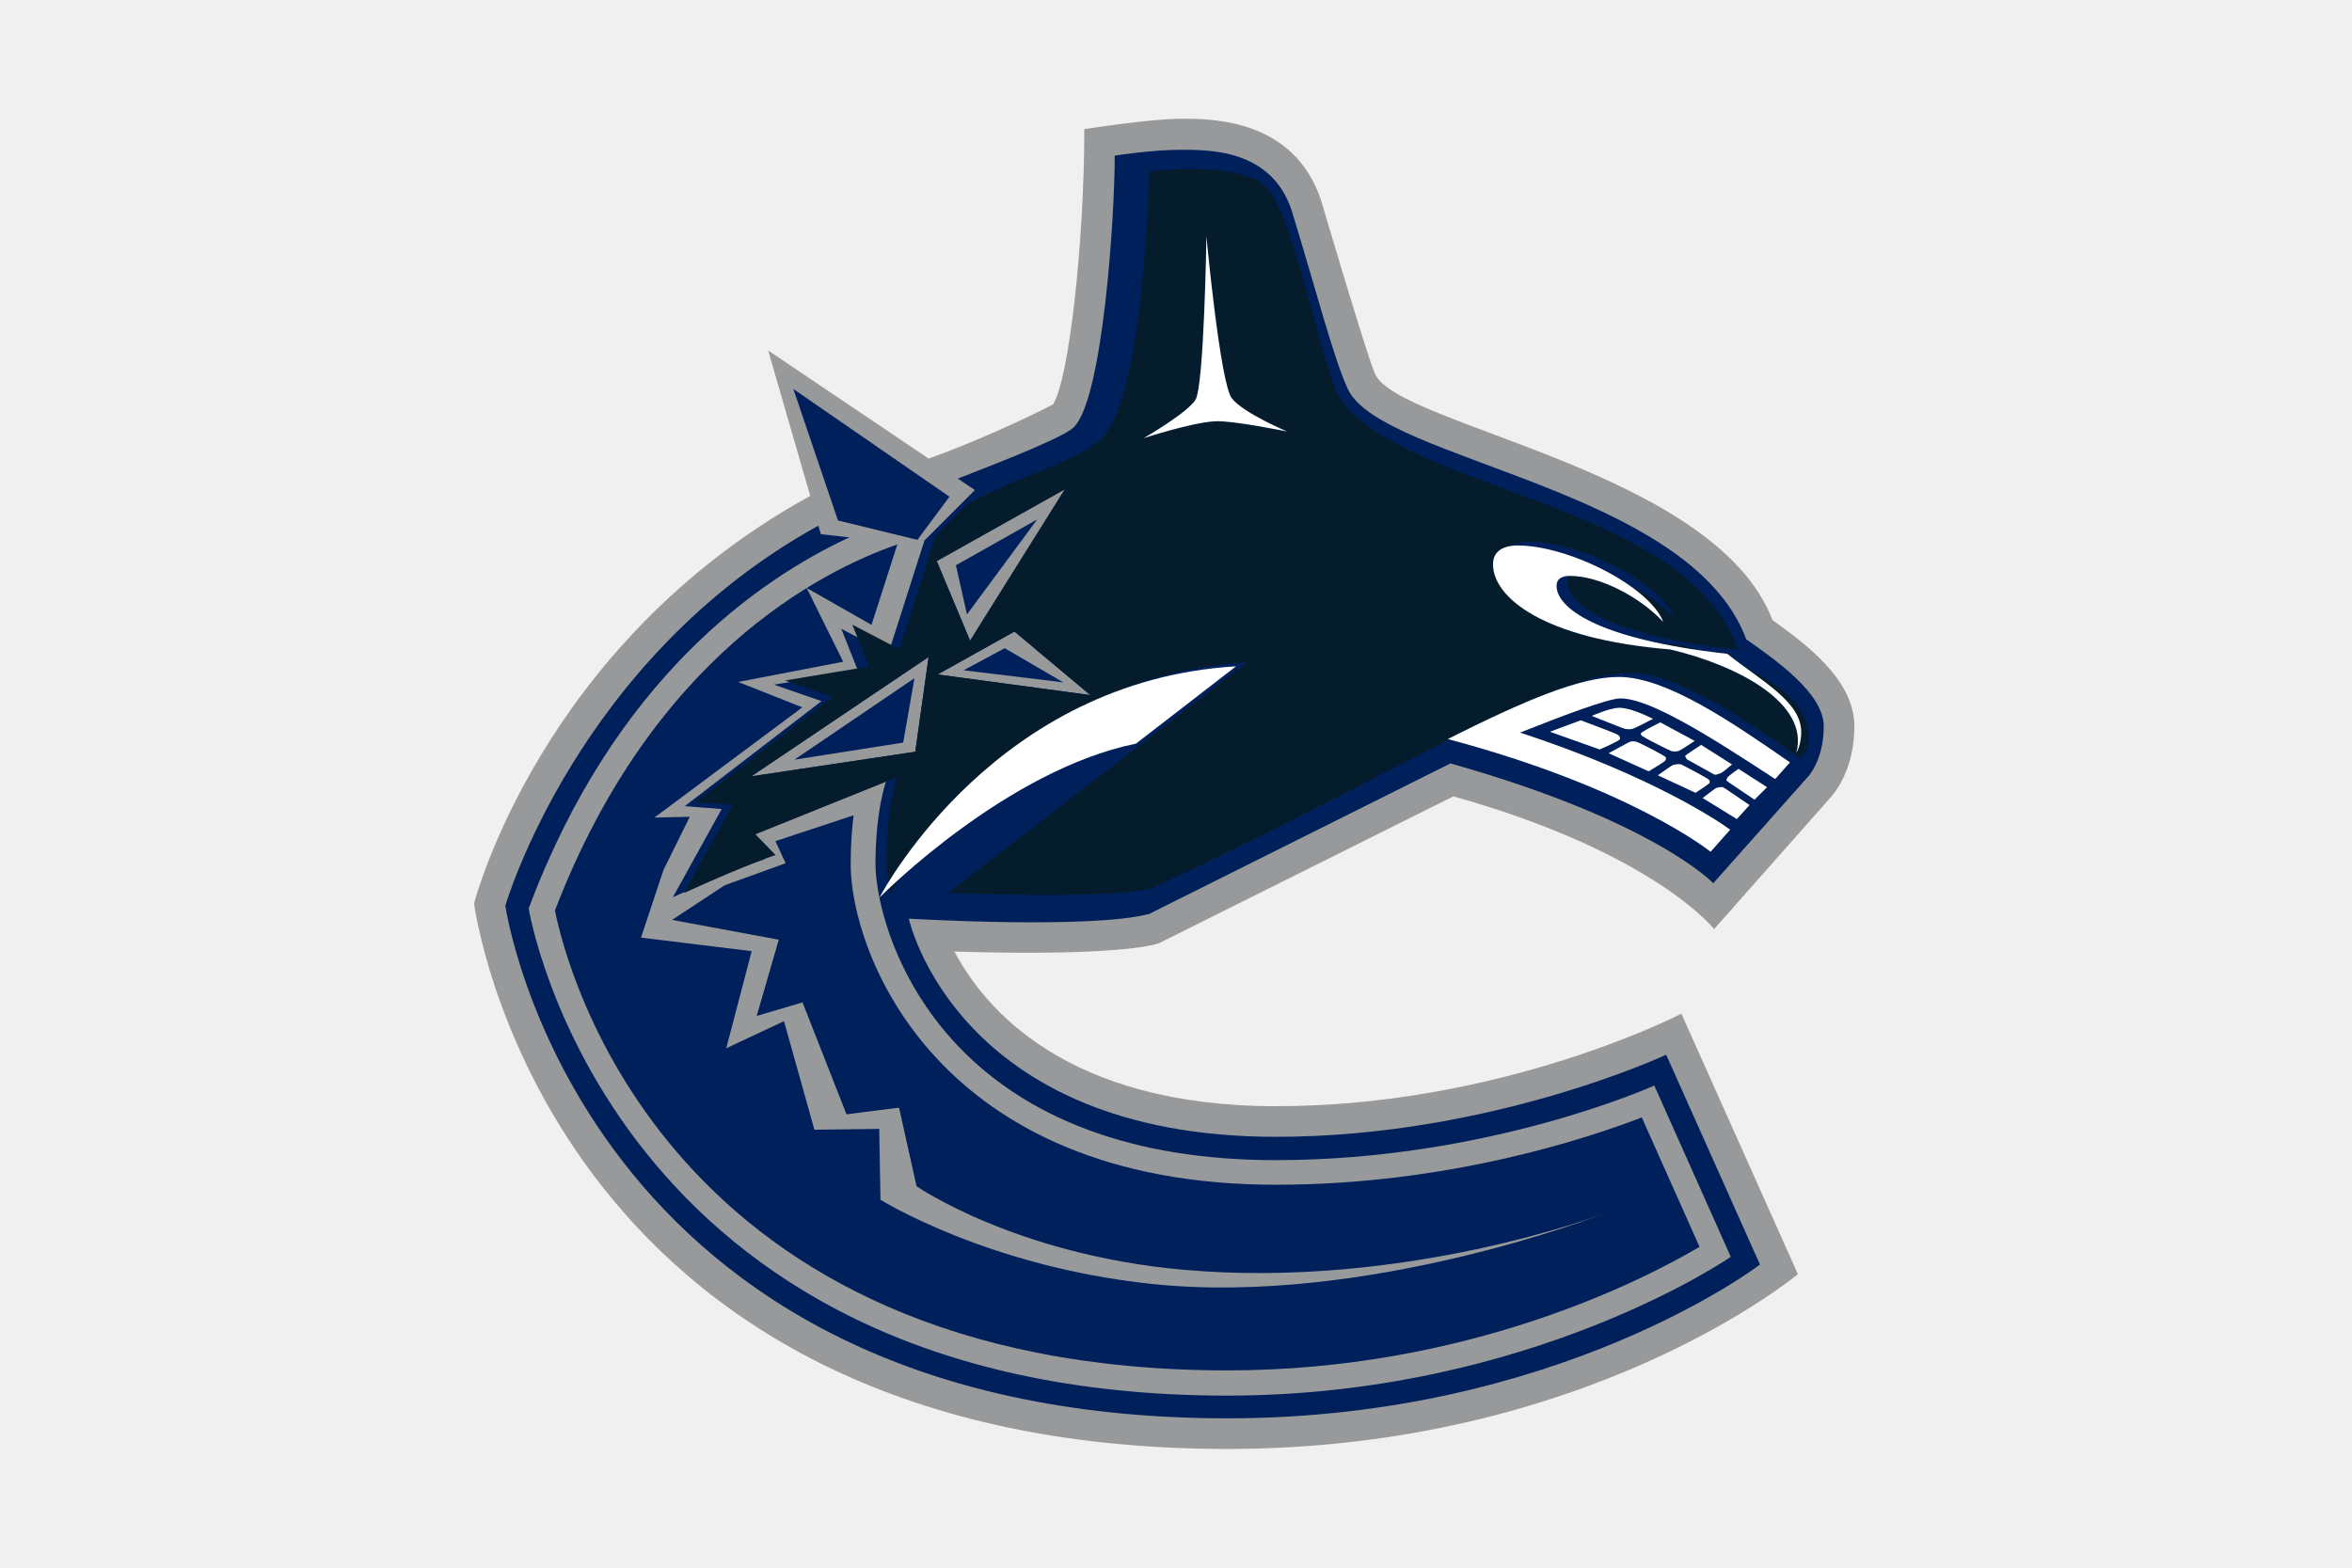
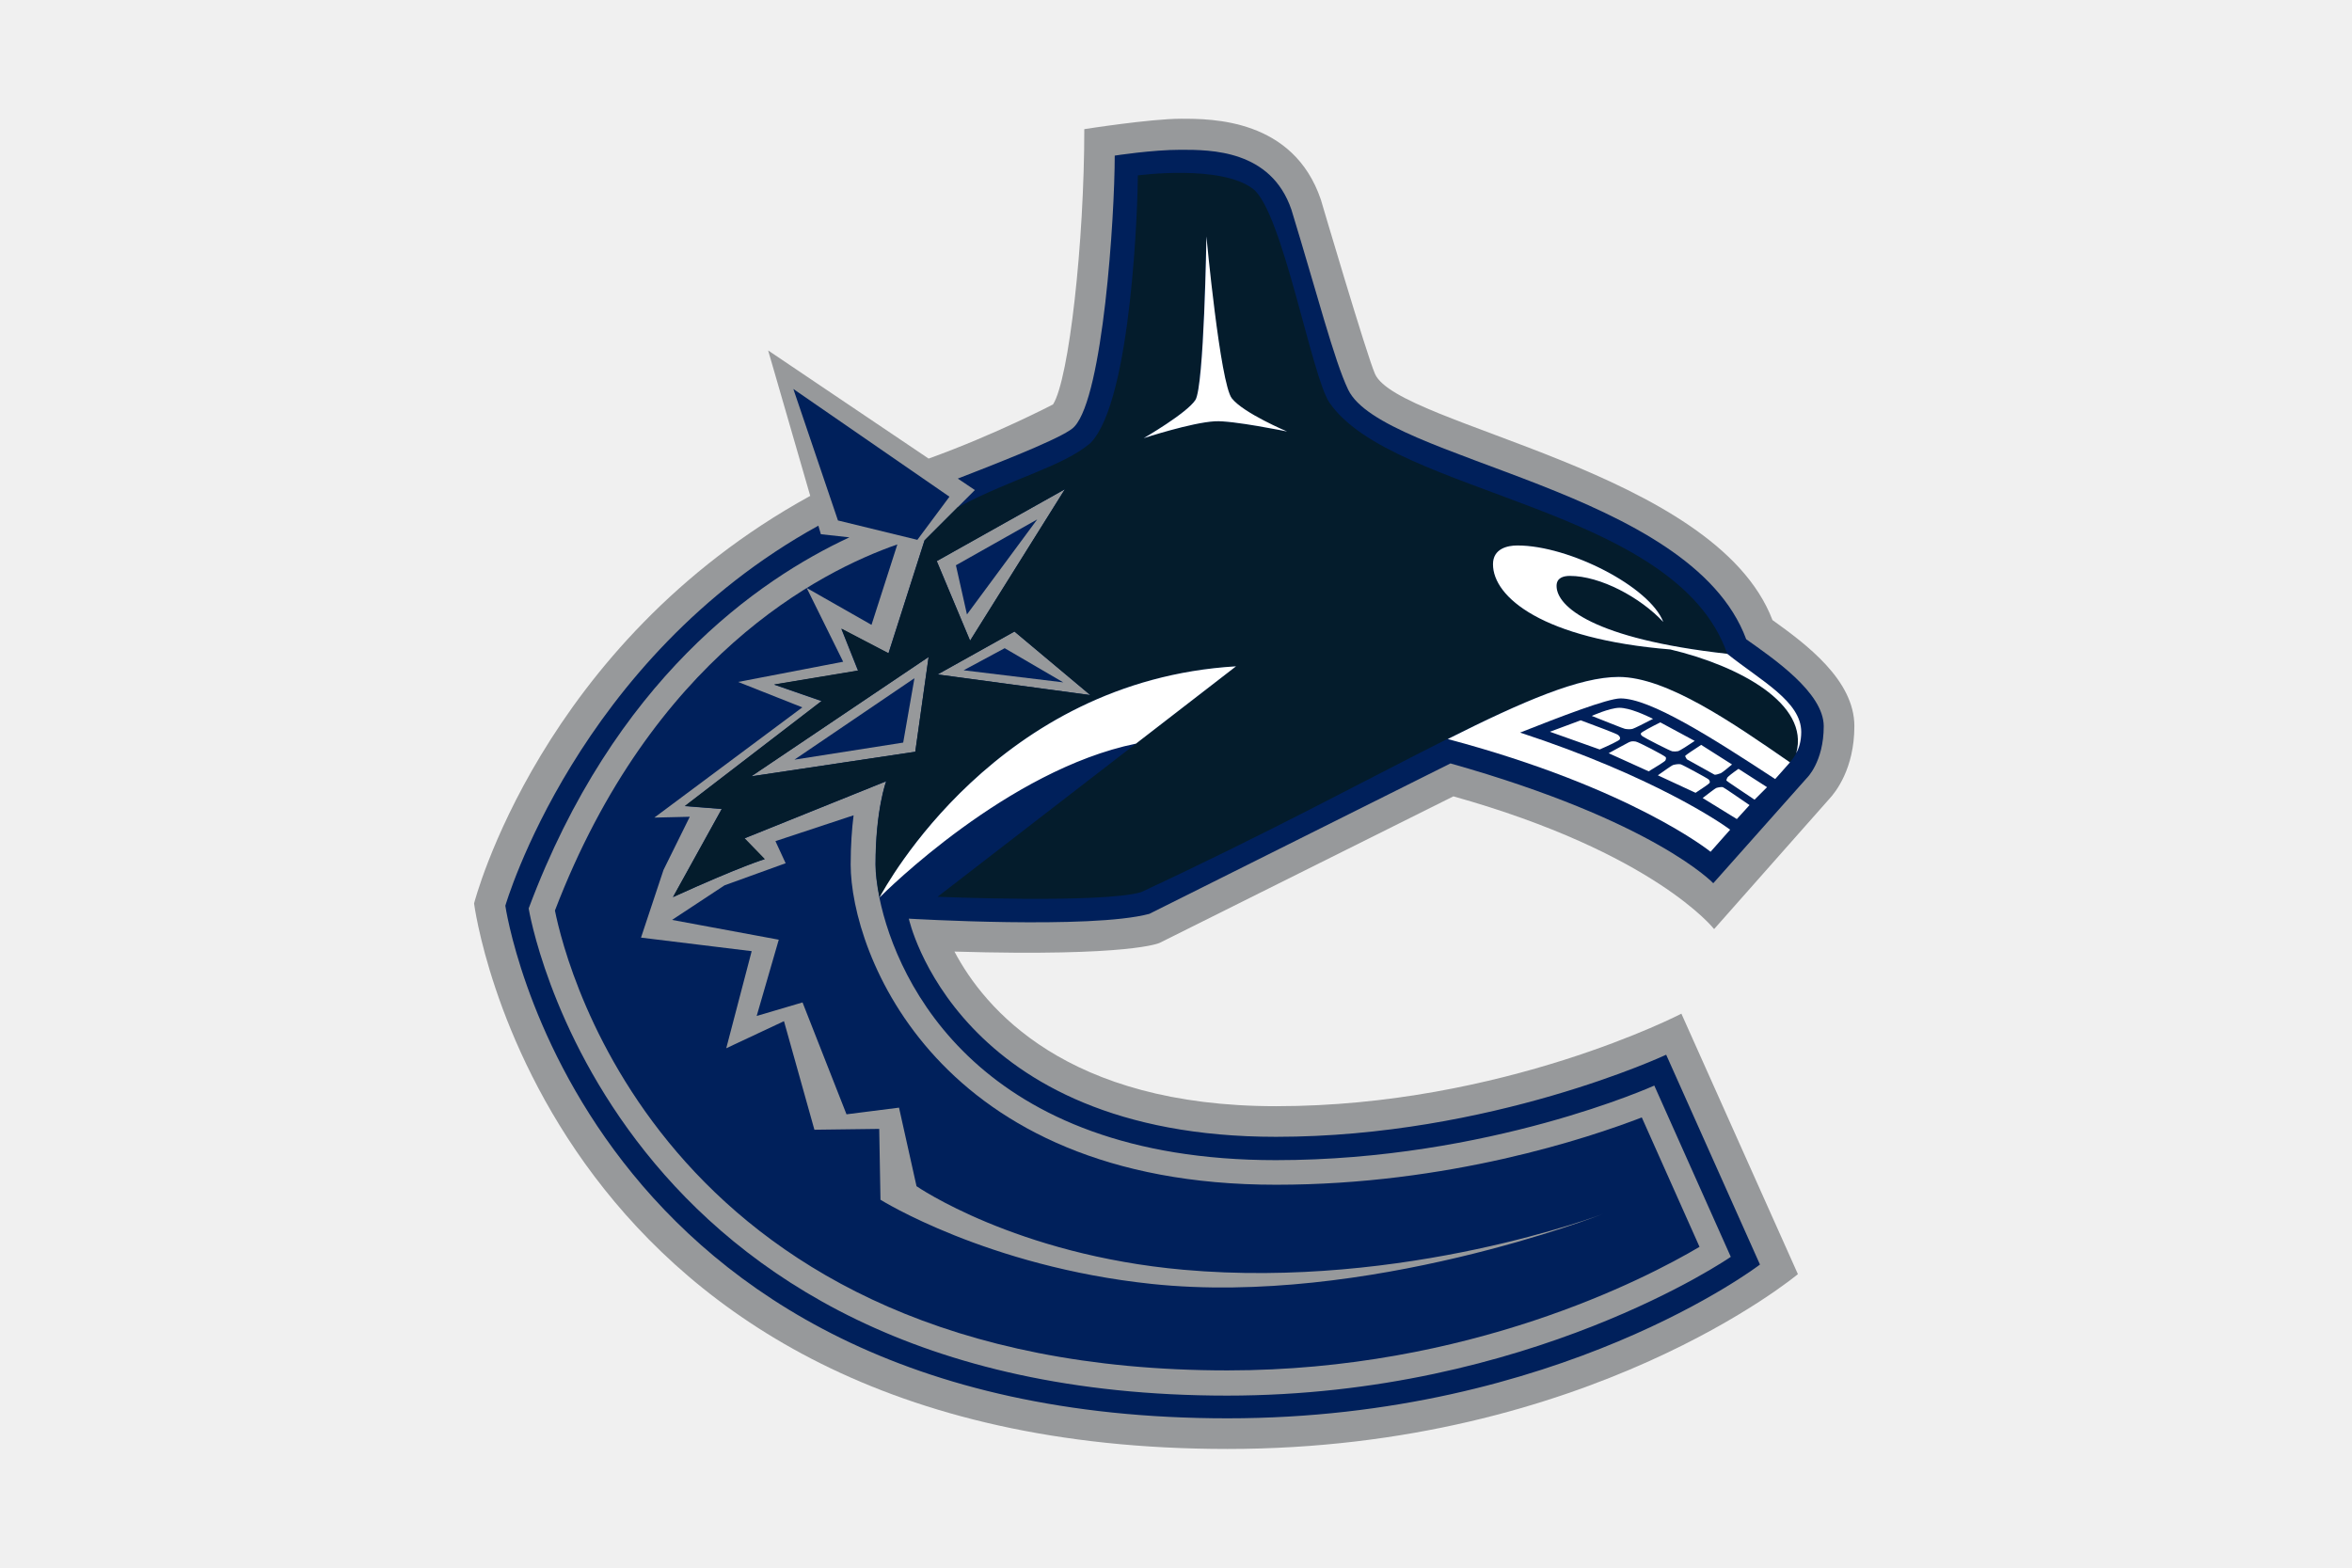
<svg xmlns="http://www.w3.org/2000/svg" viewBox="0 0 960 640">
  <path fill="#97999b" d="m473.365 384.905 119.857-59.8c82.088 23.052 106.417 54.186 106.417 54.186l46.956-53.08c2.552-2.723 10.292-12.336 10.292-29.774 0-18.799-19.65-33.43-33.43-43.298-23.393-61.332-152.692-79.11-162.22-100.462-3.317-7.4-22.117-71.2-22.117-71.2-11.228-33.005-44.489-33.005-56.993-33.005-12.59 0-39.556 4.253-39.556 4.253 0 46.02-6.21 102.078-12.76 112.371 0 0-23.393 12.25-50.784 22.117l-65.5-44.149 17.183 59.376C220.381 263.091 193.5 368.828 193.5 368.828s28.327 222.7 307.511 222.7c147.588 0 232.824-71.369 232.824-71.369l-47.552-106.332s-72.645 37.77-165.452 37.77c-85.575 0-119.006-39.897-131.255-63.119 72.475 2.126 83.789-3.573 83.789-3.573" />
  <path fill="#00205b" d="M712.739 260.964c-22.798-61.587-148.61-72.816-162.475-101.908-5.614-11.654-12.76-39.47-23.138-73.412-8.336-24.498-32.92-24.498-45.17-24.498-11.739 0-26.965 2.381-26.965 2.381 0 25.095-4.764 97.995-16.418 110.585-2.892 3.573-24.329 12.25-47.636 21.266l6.975 4.68-7.146 7.145-13.44 13.44-14.716 46.105-19.225-10.037 6.805 17.098-34.281 5.7 19.395 6.72-55.803 42.872 15.057 1.191-19.906 35.983c28.667-13.015 37.429-15.482 37.429-15.482l-8.251-8.507 57.844-23.308s-4.338 11.57-4.338 34.026c0 3.233.51 7.997 1.616 13.526 7.145 34.962 41.257 107.097 161.794 107.097 87.192 0 154.479-30.453 154.479-30.453l31.219 69.923s-81.833 56.654-205.603 56.654c-252.984 0-285.054-198.883-285.054-198.883 34.877-93.316 93.572-134.148 130.916-151.5l-11.654-1.277-1.021-3.488c-98.591 54.357-127.768 155.16-127.768 155.16s30.028 209.26 294.751 209.26c135.424 0 217.342-62.778 217.342-62.778l-38.28-85.66S608.534 464.1 520.831 464.1c-130.575 0-149.885-89.064-149.885-89.064s74.347 4.424 98.166-1.956l122.919-61.417c83.279 23.478 107.267 48.912 107.267 48.912l38.109-42.873s6.976-6.55 6.976-21.266c-.085-13.78-20.671-27.646-31.644-35.472m-267.701 22.797-62.353-8.42 31.389-17.525zm-10.378-84.044-38.705 61.842-13.61-32.495zm-128.023 117.22 72.39-48.743-5.444 38.705z" />
  <path fill="#00205b" d="m368.649 303.157 4.594-26.286-48.998 33.261zm24.669-29.518 40.661 4.934-23.903-13.95zm-3.147-42.873 4.508 20.075 28.667-38.789z" />
  <path fill="#00205b" d="m281.542 333.44-14.461.34 60.396-45-26.2-10.378 42.873-8.252-14.886-30.113 26.455 15.057 10.548-32.836c-31.814 11.06-100.122 46.106-139.762 149.46 4.764 23.733 46.19 187.74 274.506 187.74 98.59 0 170.556-37.344 192.673-50.444l-23.564-52.826c-21.861 8.421-78.94 27.476-149.204 27.476-138.827.085-173.703-95.018-173.703-130.745 0-7.91.51-14.63 1.19-20.076l-31.899 10.548 4.168 9.017-24.924 9.017-21.436 14.121 43.553 8.081-9.017 31.134 18.714-5.529 17.949 45.68 21.437-2.722 7.145 32.07s40.406 27.986 108.884 34.111c90.424 8.081 171.321-22.798 171.321-22.798s-96.464 37.854-184.251 28.582c-67.032-7.06-110.67-34.366-110.67-34.366l-.51-28.922-26.456.34-12.419-44.319-23.563 11.058 10.378-39.64-45.17-5.529 9.187-27.647zm92.891-113.053 13.1-17.609L323.82 158.8l18.204 53.676z" />
-   <path fill="#041c2c" d="M758.929 504.166m-72.731-240.649c-52.145-4.254-72.391-21.352-72.391-34.792 0-6.465 5.955-7.656 9.953-7.656 21.266 0 54.186 16.843 59.546 31.22-9.358-10.039-25.69-18.8-38.11-18.8-2.637 0-5.444.765-5.444 4.083 0 8.421 14.972 21.606 69.669 27.731-20.926-60.396-136.445-64.65-162.39-102.589-7.231-10.548-19.14-77.92-31.134-87.192-13.185-10.122-47.041-5.529-47.041-5.529 0 9.357-2.297 92.041-19.395 109.31-11.57 9.696-30.964 13.95-54.187 26.2l-13.44 13.44-14.716 46.105-19.225-10.038 6.805 17.098-34.281 5.7 19.395 6.72-55.803 42.873 15.057 1.191-19.906 35.982c28.667-13.015 37.429-15.482 37.429-15.482l-8.251-8.506 57.844-23.308s-4.338 11.57-4.338 34.026c0 3.232.51 7.996 1.616 13.525 2.467-4.763 47.977-88.723 145.462-94.422l-40.832 31.56-80.982 62.522s66.69 2.807 83.024-1.87c51.549-23.99 92.806-46.362 125.13-62.609 31.05-15.567 53.932-25.35 69.755-25.35 19.565 0 46.7 18.885 69.923 34.877 0 0 1.446-1.19 2.637-3.743 5.615-19.99-23.393-35.642-51.38-42.277M373.583 306.9l-66.946 10.037 72.39-48.742zm61.077-107.183-38.705 61.843-13.61-32.495zm-51.975 75.623 31.389-17.523 30.964 25.945zm113.137-103.354c-9.612.596-29.092 6.89-29.092 6.89s17.523-10.122 21.096-15.567c3.573-5.444 4.508-66.776 4.508-66.776s5.615 60.056 10.378 66.096c4.764 6.04 22.458 13.525 22.458 13.525s-22.288-4.593-29.348-4.168" />
+   <path fill="#041c2c" d="M758.929 504.166m-4.423 1.616m-72.731-240.649c-52.145-4.254-72.391-21.352-72.391-34.792 0-6.465 5.955-7.656 9.953-7.656 21.266 0 54.186 16.843 59.546 31.22-9.358-10.039-25.69-18.8-38.11-18.8-2.637 0-5.444.765-5.444 4.083 0 8.421 14.972 21.606 69.669 27.731-20.926-60.396-136.445-64.65-162.39-102.589-7.231-10.548-19.14-77.92-31.134-87.192-13.185-10.122-47.041-5.529-47.041-5.529 0 9.357-2.297 92.041-19.395 109.31-11.57 9.696-30.964 13.95-54.187 26.2l-13.44 13.44-14.716 46.105-19.225-10.038 6.805 17.098-34.281 5.7 19.395 6.72-55.803 42.873 15.057 1.191-19.906 35.982c28.667-13.015 37.429-15.482 37.429-15.482l-8.251-8.506 57.844-23.308s-4.338 11.57-4.338 34.026c0 3.232.51 7.996 1.616 13.525 2.467-4.763 47.977-88.723 145.462-94.422l-40.832 31.56-80.982 62.522s66.69 2.807 83.024-1.87c51.549-23.99 92.806-46.362 125.13-62.609 31.05-15.567 53.932-25.35 69.755-25.35 19.565 0 46.7 18.885 69.923 34.877 0 0 1.446-1.19 2.637-3.743 5.615-19.99-23.393-35.642-51.38-42.277M373.583 306.9l-66.946 10.037 72.39-48.742zm61.077-107.183-38.705 61.843-13.61-32.495zm-51.975 75.623 31.389-17.523 30.964 25.945zm113.137-103.354c-9.612.596-29.092 6.89-29.092 6.89s17.523-10.122 21.096-15.567c3.573-5.444 4.508-66.776 4.508-66.776s5.615 60.056 10.378 66.096c4.764 6.04 22.458 13.525 22.458 13.525s-22.288-4.593-29.348-4.168" />
  <path fill="#fff" d="M502.797 162.63c-4.764-6.04-10.378-66.096-10.378-66.096s-.936 61.332-4.508 66.776c-3.573 5.445-21.097 15.567-21.097 15.567s19.48-6.38 29.093-6.89c7.06-.425 29.432 4.168 29.432 4.168s-17.778-7.486-22.542-13.525M358.952 366.446c2.467-2.467 52.315-52.145 104.715-62.863l40.831-31.559c-97.484 5.784-142.994 89.744-145.546 94.422m376.243-67.627c0-12.419-16.332-20.84-30.198-31.899-54.697-6.125-69.668-19.31-69.668-27.73 0-3.319 2.807-4.085 5.444-4.085 12.42 0 28.752 8.762 38.109 18.8-5.444-14.29-38.279-31.219-59.545-31.219-3.999 0-9.953 1.276-9.953 7.656 0 13.44 20.245 30.538 72.39 34.792 27.987 6.635 56.994 22.202 51.38 42.362 1.106-2.042 2.041-4.849 2.041-8.677m-102.588-.085 20.33 7.231c3.743-1.616 7.826-3.573 8.167-4.083.255-.596.255-1.02-.596-1.787-.595-.595-9.697-3.913-15.312-6.039zm17.098-6.465c5.444 2.127 12.93 5.19 13.525 5.274.851.171 2.297.256 3.148 0 .68-.17 5.104-2.38 8.336-4.083-3.147-1.53-9.527-4.508-13.781-4.508-4.083.085-11.228 3.317-11.228 3.317m20.075 7.061c-.17.425 0 .765.681 1.276.765.595 11.313 6.04 12.164 6.124.851.086 1.531.086 2.382-.085.595-.17 4.253-2.466 6.72-4.168l-14.036-7.57c-3.657 1.786-7.571 3.912-7.91 4.423Zm9.953 11.143c.255-.51.34-.85.17-1.36-.68-.766-11.144-6.21-12.249-6.38-1.191-.17-1.872-.17-2.893.34-.935.425-6.209 3.402-8.166 4.423l16.333 7.401c3.147-1.872 6.55-3.998 6.805-4.424m20.075 5.785c.426.085 1.446-.17 2.552-.596.596-.255 2.978-2.21 4.594-3.572l-12.59-7.997c-3.062 1.957-6.21 4.084-6.55 4.51 0 .084.085.424.681 1.36zm5.189 1.276c-.34.765-.425 1.021-.255 1.191.425.425 6.975 4.763 11.399 7.741l5.104-5.104-11.654-7.486c-2.127 1.446-4.424 3.232-4.594 3.658m-7.23 2.126c.255-.425.085-.935-.341-1.446-.68-.595-10.718-6.039-11.483-6.209-.851-.17-2.382.085-3.148.34-.425.17-3.402 2.211-6.124 4.168l15.396 7.145c2.637-1.7 5.445-3.657 5.7-3.998m2.722 2.042c-.425.17-3.318 2.382-5.529 4.083l13.95 8.592 5.189-5.7c-4.253-2.892-10.378-7.145-10.888-7.315s-2.042.085-2.722.34" />
  <path fill="#fff" d="M590.925 301.712c75.198 19.99 107.267 46.02 107.267 46.02l7.996-9.017c-3.743-2.807-31.474-21.862-85.746-39.64 16.163-6.38 35.728-13.95 41.002-13.95 11.994 0 36.663 15.566 63.118 32.92l6.04-6.806c-23.138-15.992-50.274-34.877-69.924-34.877-15.907 0-38.789 9.783-69.753 25.35" />
</svg>
